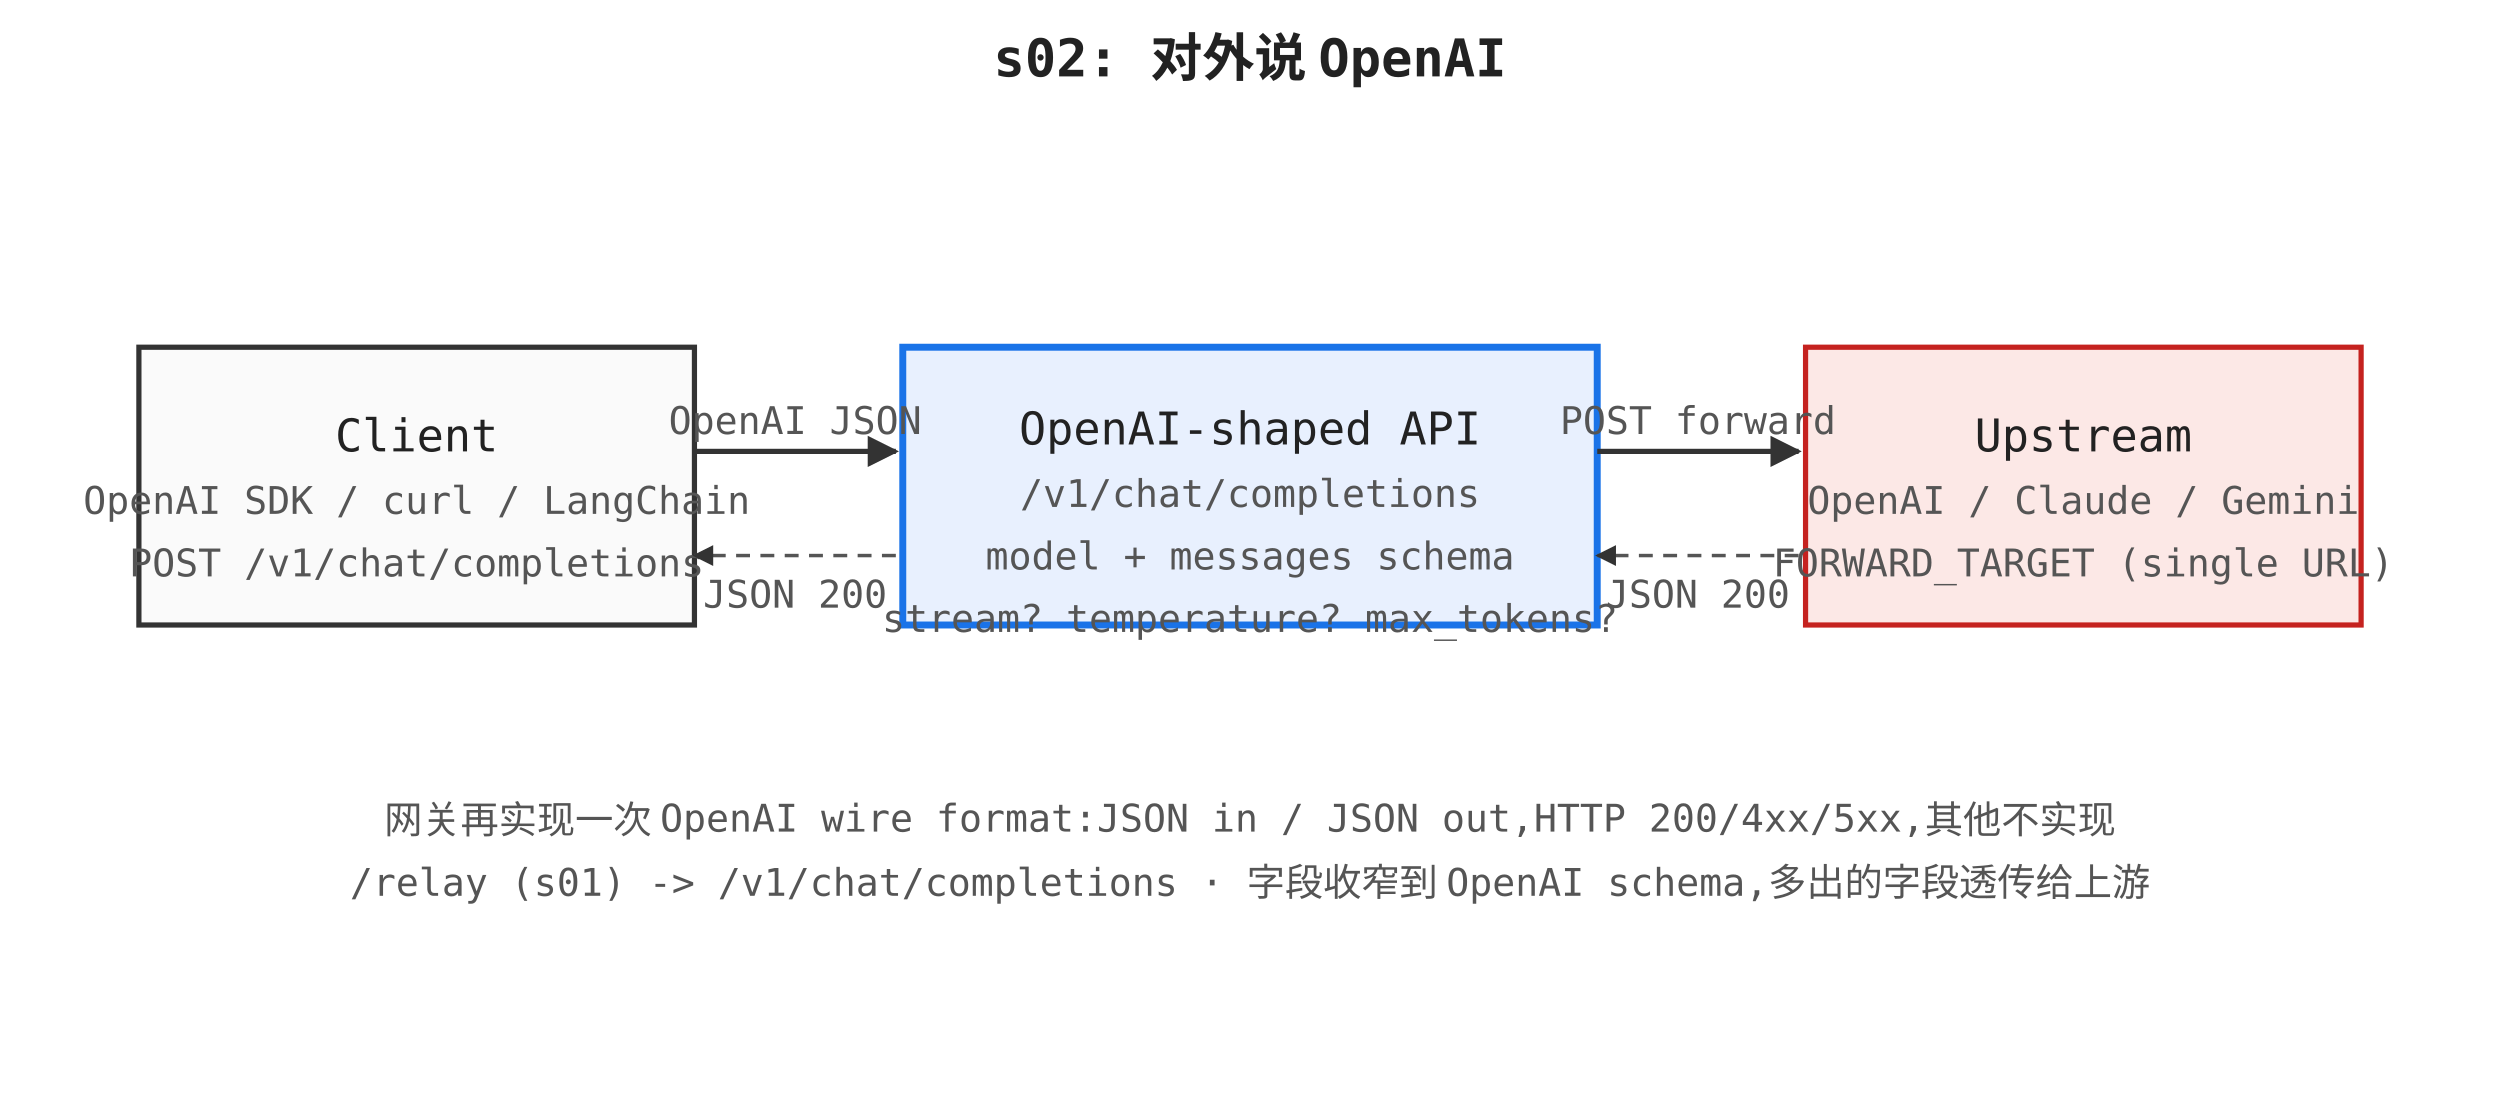
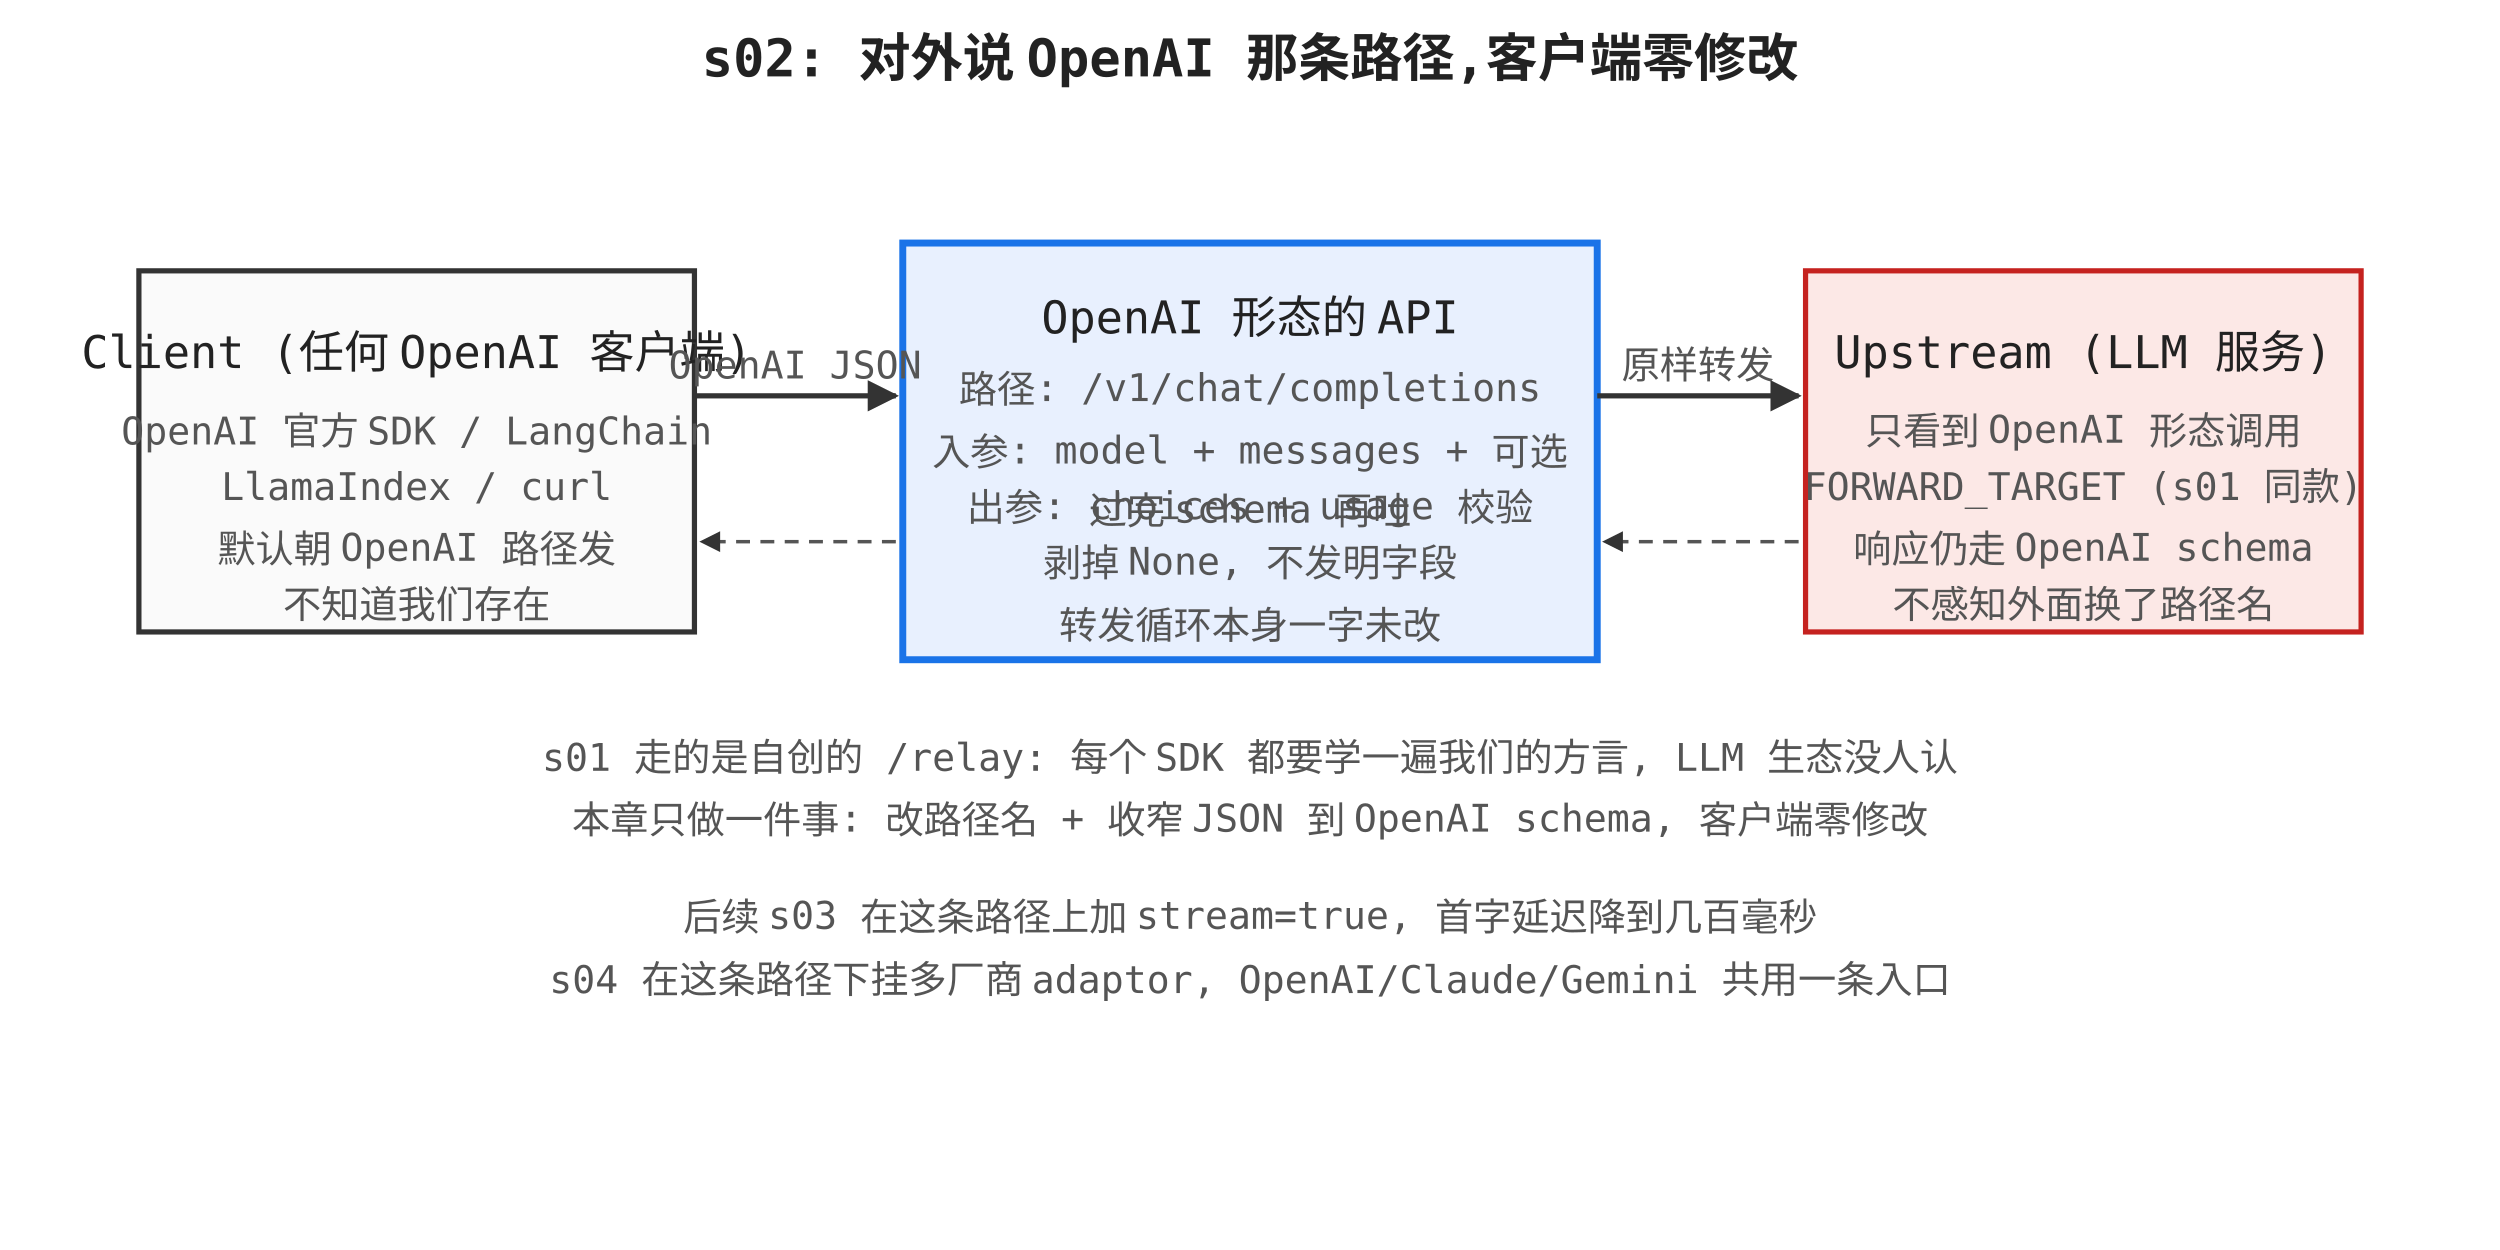
- <svg xmlns="http://www.w3.org/2000/svg" viewBox="0 0 720 320" font-family="monospace">
+ <svg xmlns="http://www.w3.org/2000/svg" viewBox="0 0 720 360" font-family="monospace">
  <style>
    .client   { fill: #fafafa; stroke: #333;    stroke-width: 1.5; }
    .gateway  { fill: #e8f0fe; stroke: #1a73e8; stroke-width: 2;   }
    .upstream { fill: #fce8e6; stroke: #c5221f; stroke-width: 1.5; }
    .title    { font-size: 15px; font-weight: bold; fill: #222; }
    .label    { font-size: 13px; fill: #222; }
    .small    { font-size: 11px; fill: #555; }
    .arrow    { stroke: #333; stroke-width: 1.5; fill: none; marker-end: url(#arrow); }
    .arrowR   { stroke: #555; stroke-width: 1;   fill: none; marker-end: url(#arrow); stroke-dasharray: 4 3; }
  </style>
  <defs>
    <marker id="arrow" viewBox="0 0 10 10" refX="9" refY="5" markerWidth="6" markerHeight="6" orient="auto">
      <path d="M0,0 L10,5 L0,10 z" fill="#333" />
    </marker>
  </defs>
-   <text x="360" y="22" text-anchor="middle" class="title">s02: 对外说 OpenAI</text>
-   <rect class="client" x="40" y="100" width="160" height="80" />
-   <text x="120" y="130" text-anchor="middle" class="label">Client</text>
-   <text x="120" y="148" text-anchor="middle" class="small">OpenAI SDK / curl / LangChain</text>
-   <text x="120" y="166" text-anchor="middle" class="small">POST /v1/chat/completions</text>
-   <rect class="gateway" x="260" y="100" width="200" height="80" />
-   <text x="360" y="128" text-anchor="middle" class="label">OpenAI-shaped API</text>
-   <text x="360" y="146" text-anchor="middle" class="small">/v1/chat/completions</text>
-   <text x="360" y="164" text-anchor="middle" class="small">model + messages schema</text>
-   <text x="360" y="182" text-anchor="middle" class="small">stream? temperature? max_tokens?</text>
-   <rect class="upstream" x="520" y="100" width="160" height="80" />
-   <text x="600" y="130" text-anchor="middle" class="label">Upstream</text>
-   <text x="600" y="148" text-anchor="middle" class="small">OpenAI / Claude / Gemini</text>
-   <text x="600" y="166" text-anchor="middle" class="small">FORWARD_TARGET (single URL)</text>
-   <line class="arrow" x1="200" y1="130" x2="258" y2="130" />
-   <line class="arrow" x1="460" y1="130" x2="518" y2="130" />
-   <text x="229" y="125" text-anchor="middle" class="small">OpenAI JSON</text>
-   <text x="489" y="125" text-anchor="middle" class="small">POST forward</text>
-   <line class="arrowR" x1="258" y1="160" x2="200" y2="160" />
-   <line class="arrowR" x1="518" y1="160" x2="460" y2="160" />
-   <text x="229" y="175" text-anchor="middle" class="small">JSON 200</text>
-   <text x="489" y="175" text-anchor="middle" class="small">JSON 200</text>
-   <text x="360" y="240" text-anchor="middle" class="small">网关再实现一次 OpenAI wire format:JSON in / JSON out,HTTP 200/4xx/5xx,其他不实现</text>
-   <text x="360" y="258" text-anchor="middle" class="small">/relay (s01) -&gt; /v1/chat/completions · 字段收窄到 OpenAI schema,多出的字段透传给上游</text>
+   <text x="360" y="22" text-anchor="middle" class="title">s02: 对外说 OpenAI 那条路径,客户端零修改</text>
+   <rect class="client" x="40" y="78" width="160" height="104" />
+   <text x="120" y="106" text-anchor="middle" class="label">Client (任何 OpenAI 客户端)</text>
+   <text x="120" y="128" text-anchor="middle" class="small">OpenAI 官方 SDK / LangChain</text>
+   <text x="120" y="144" text-anchor="middle" class="small">LlamaIndex / curl</text>
+   <text x="120" y="162" text-anchor="middle" class="small">默认朝 OpenAI 路径发</text>
+   <text x="120" y="178" text-anchor="middle" class="small">不知道我们存在</text>
+   <rect class="gateway" x="260" y="70" width="200" height="120" />
+   <text x="360" y="96" text-anchor="middle" class="label">OpenAI 形态的 API</text>
+   <text x="360" y="116" text-anchor="middle" class="small">路径: /v1/chat/completions</text>
+   <text x="360" y="134" text-anchor="middle" class="small">入参: model + messages + 可选</text>
+   <text x="360" y="150" text-anchor="middle" class="small">出参: choices + usage 校验</text>
+   <text x="360" y="166" text-anchor="middle" class="small">剥掉 None, 不发明字段</text>
+   <text x="360" y="184" text-anchor="middle" class="small">转发循环本身一字未改</text>
+   <rect class="upstream" x="520" y="78" width="160" height="104" />
+   <text x="600" y="106" text-anchor="middle" class="label">Upstream (LLM 服务)</text>
+   <text x="600" y="128" text-anchor="middle" class="small">只看到 OpenAI 形态调用</text>
+   <text x="600" y="144" text-anchor="middle" class="small">FORWARD_TARGET (s01 同款)</text>
+   <text x="600" y="162" text-anchor="middle" class="small">响应仍走 OpenAI schema</text>
+   <text x="600" y="178" text-anchor="middle" class="small">不感知外面换了路径名</text>
+   <line class="arrow" x1="200" y1="114" x2="258" y2="114" />
+   <text x="229" y="109" text-anchor="middle" class="small">OpenAI JSON</text>
+   <line class="arrow" x1="460" y1="114" x2="518" y2="114" />
+   <text x="489" y="109" text-anchor="middle" class="small">原样转发</text>
+   <line class="arrowR" x1="518" y1="156" x2="462" y2="156" />
+   <line class="arrowR" x1="258" y1="156" x2="202" y2="156" />
+   <text x="360" y="151" text-anchor="middle" class="small">过完 schema 再吐</text>
+   <text x="360" y="222" text-anchor="middle" class="small">s01 走的是自创的 /relay: 每个 SDK 都要学一遍我们的方言, LLM 生态没人认</text>
+   <text x="360" y="240" text-anchor="middle" class="small">本章只做一件事: 改路径名 + 收窄 JSON 到 OpenAI schema, 客户端零修改</text>
+   <text x="360" y="268" text-anchor="middle" class="small">后续 s03 在这条路径上加 stream=true, 首字延迟降到几百毫秒</text>
+   <text x="360" y="286" text-anchor="middle" class="small">s04 在这条路径下挂多厂商 adaptor, OpenAI/Claude/Gemini 共用一条入口</text>
</svg>
